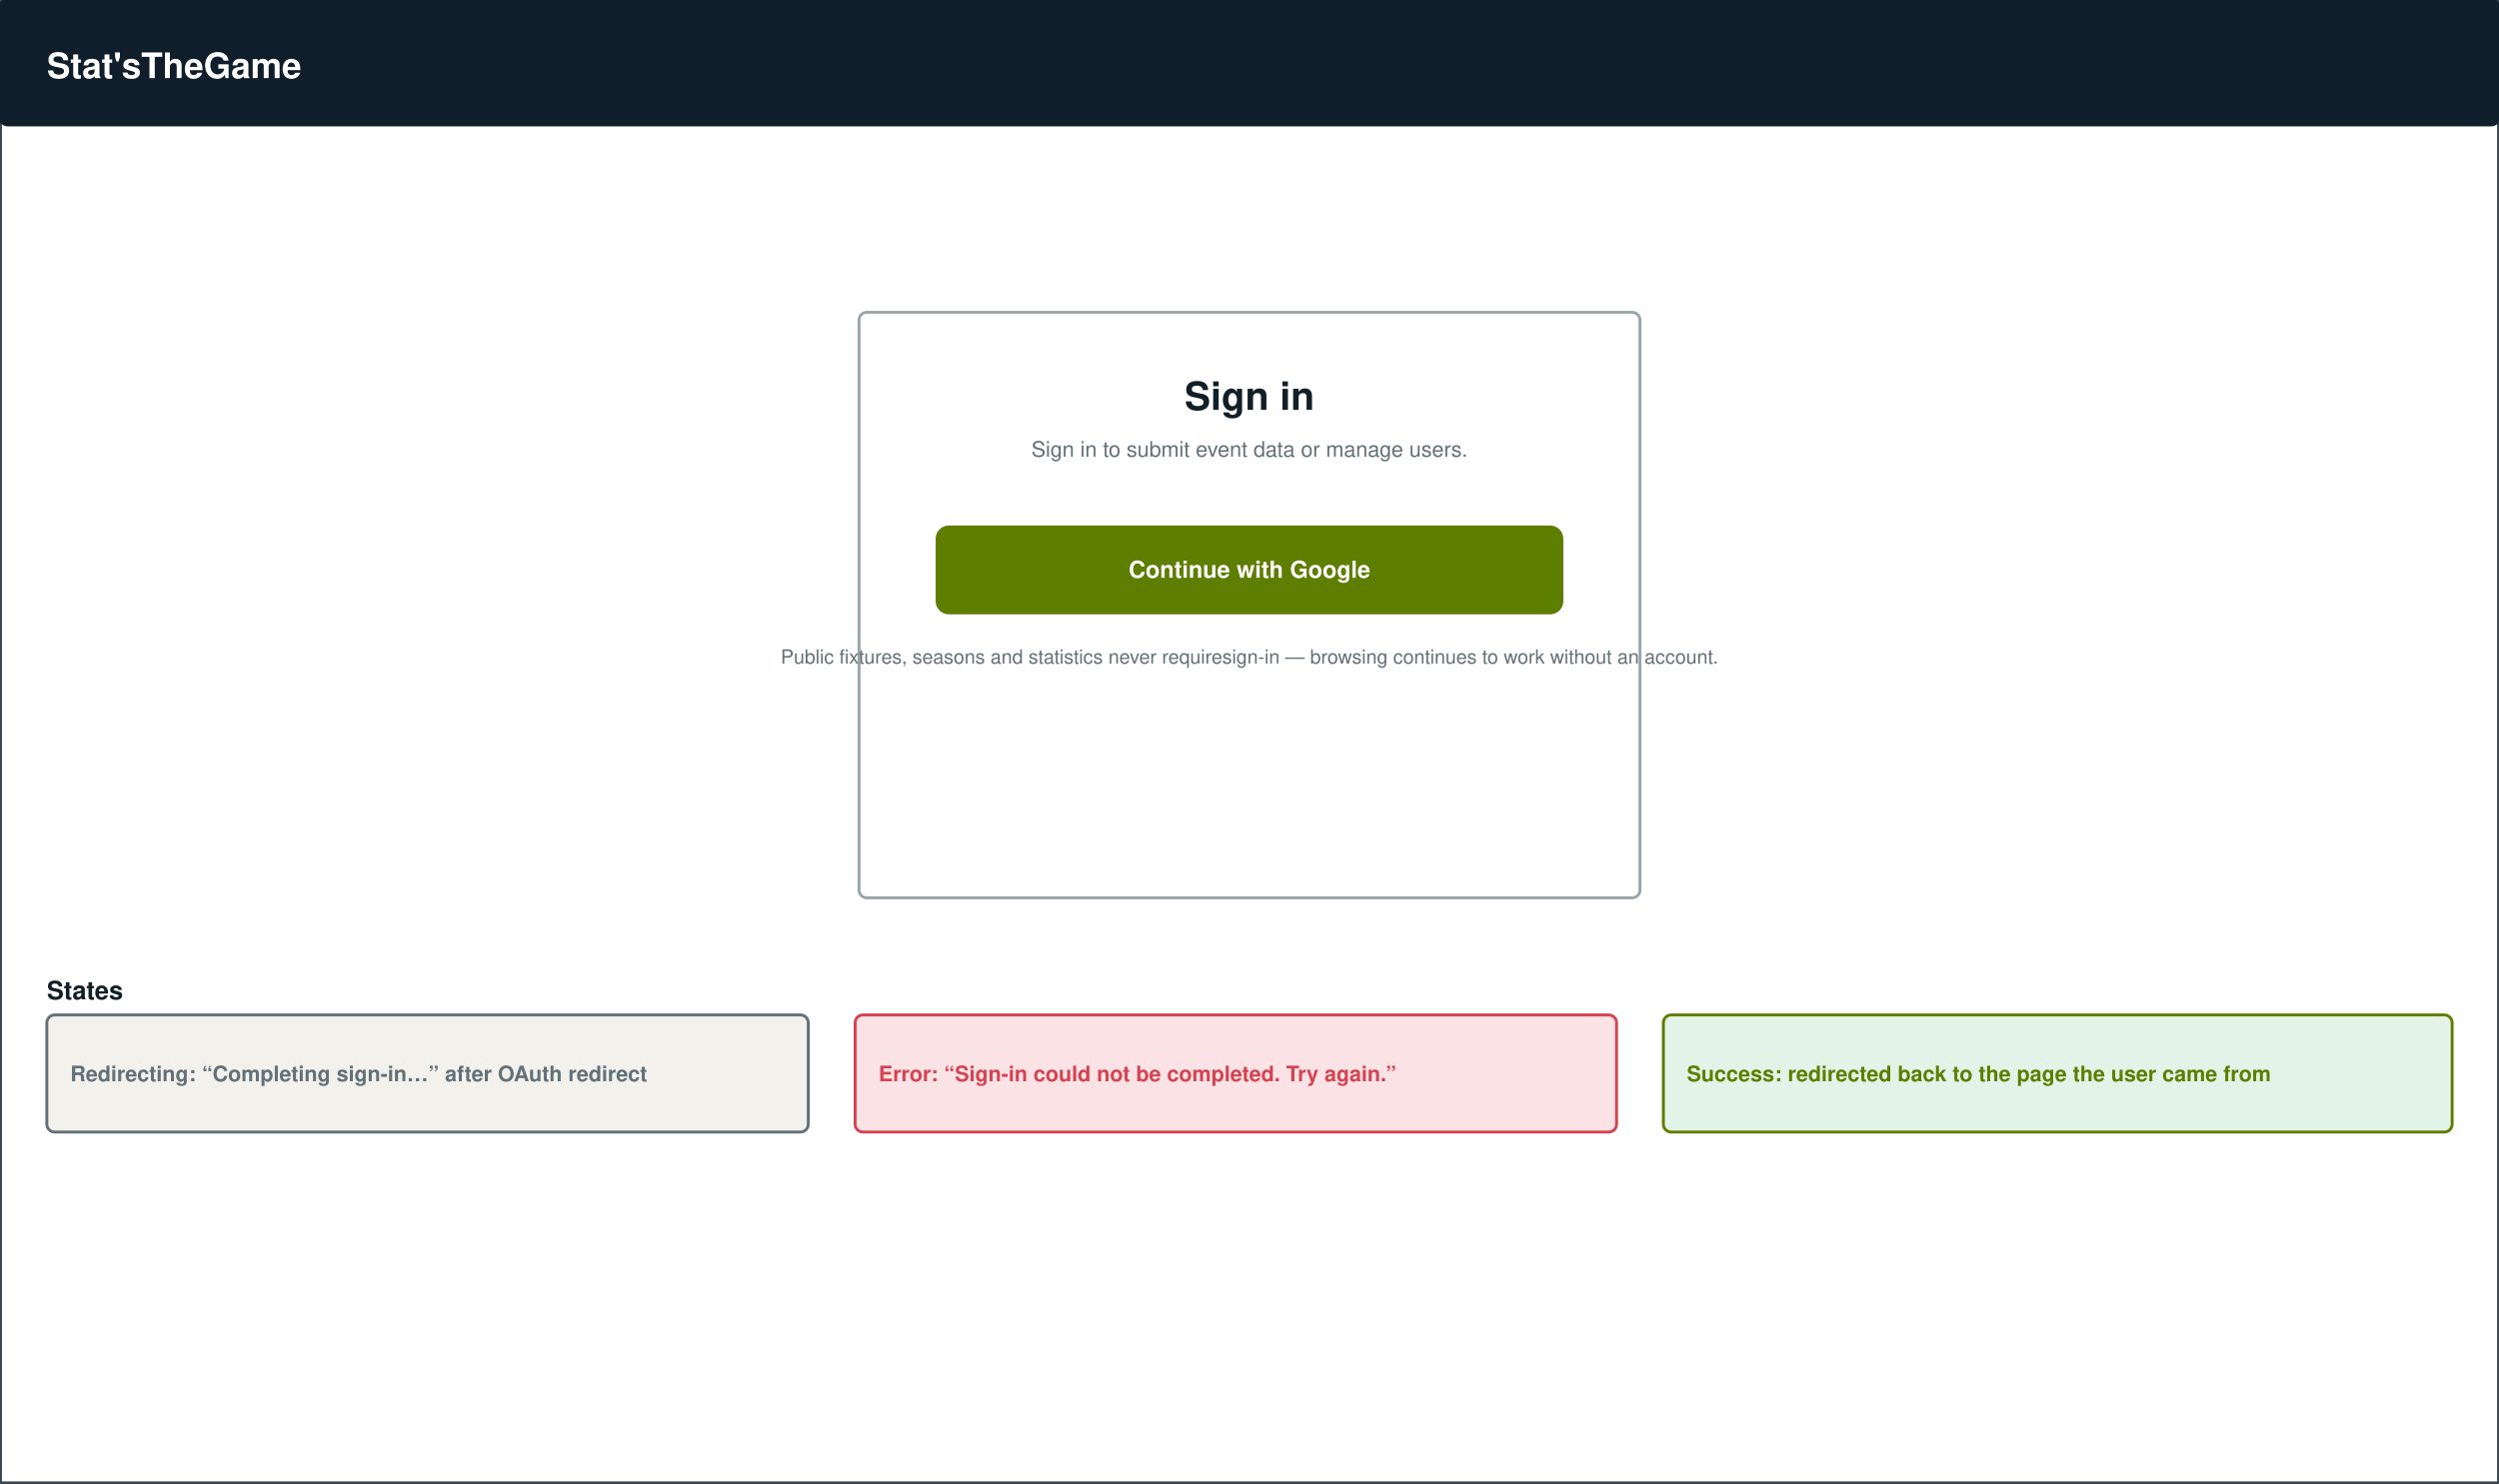
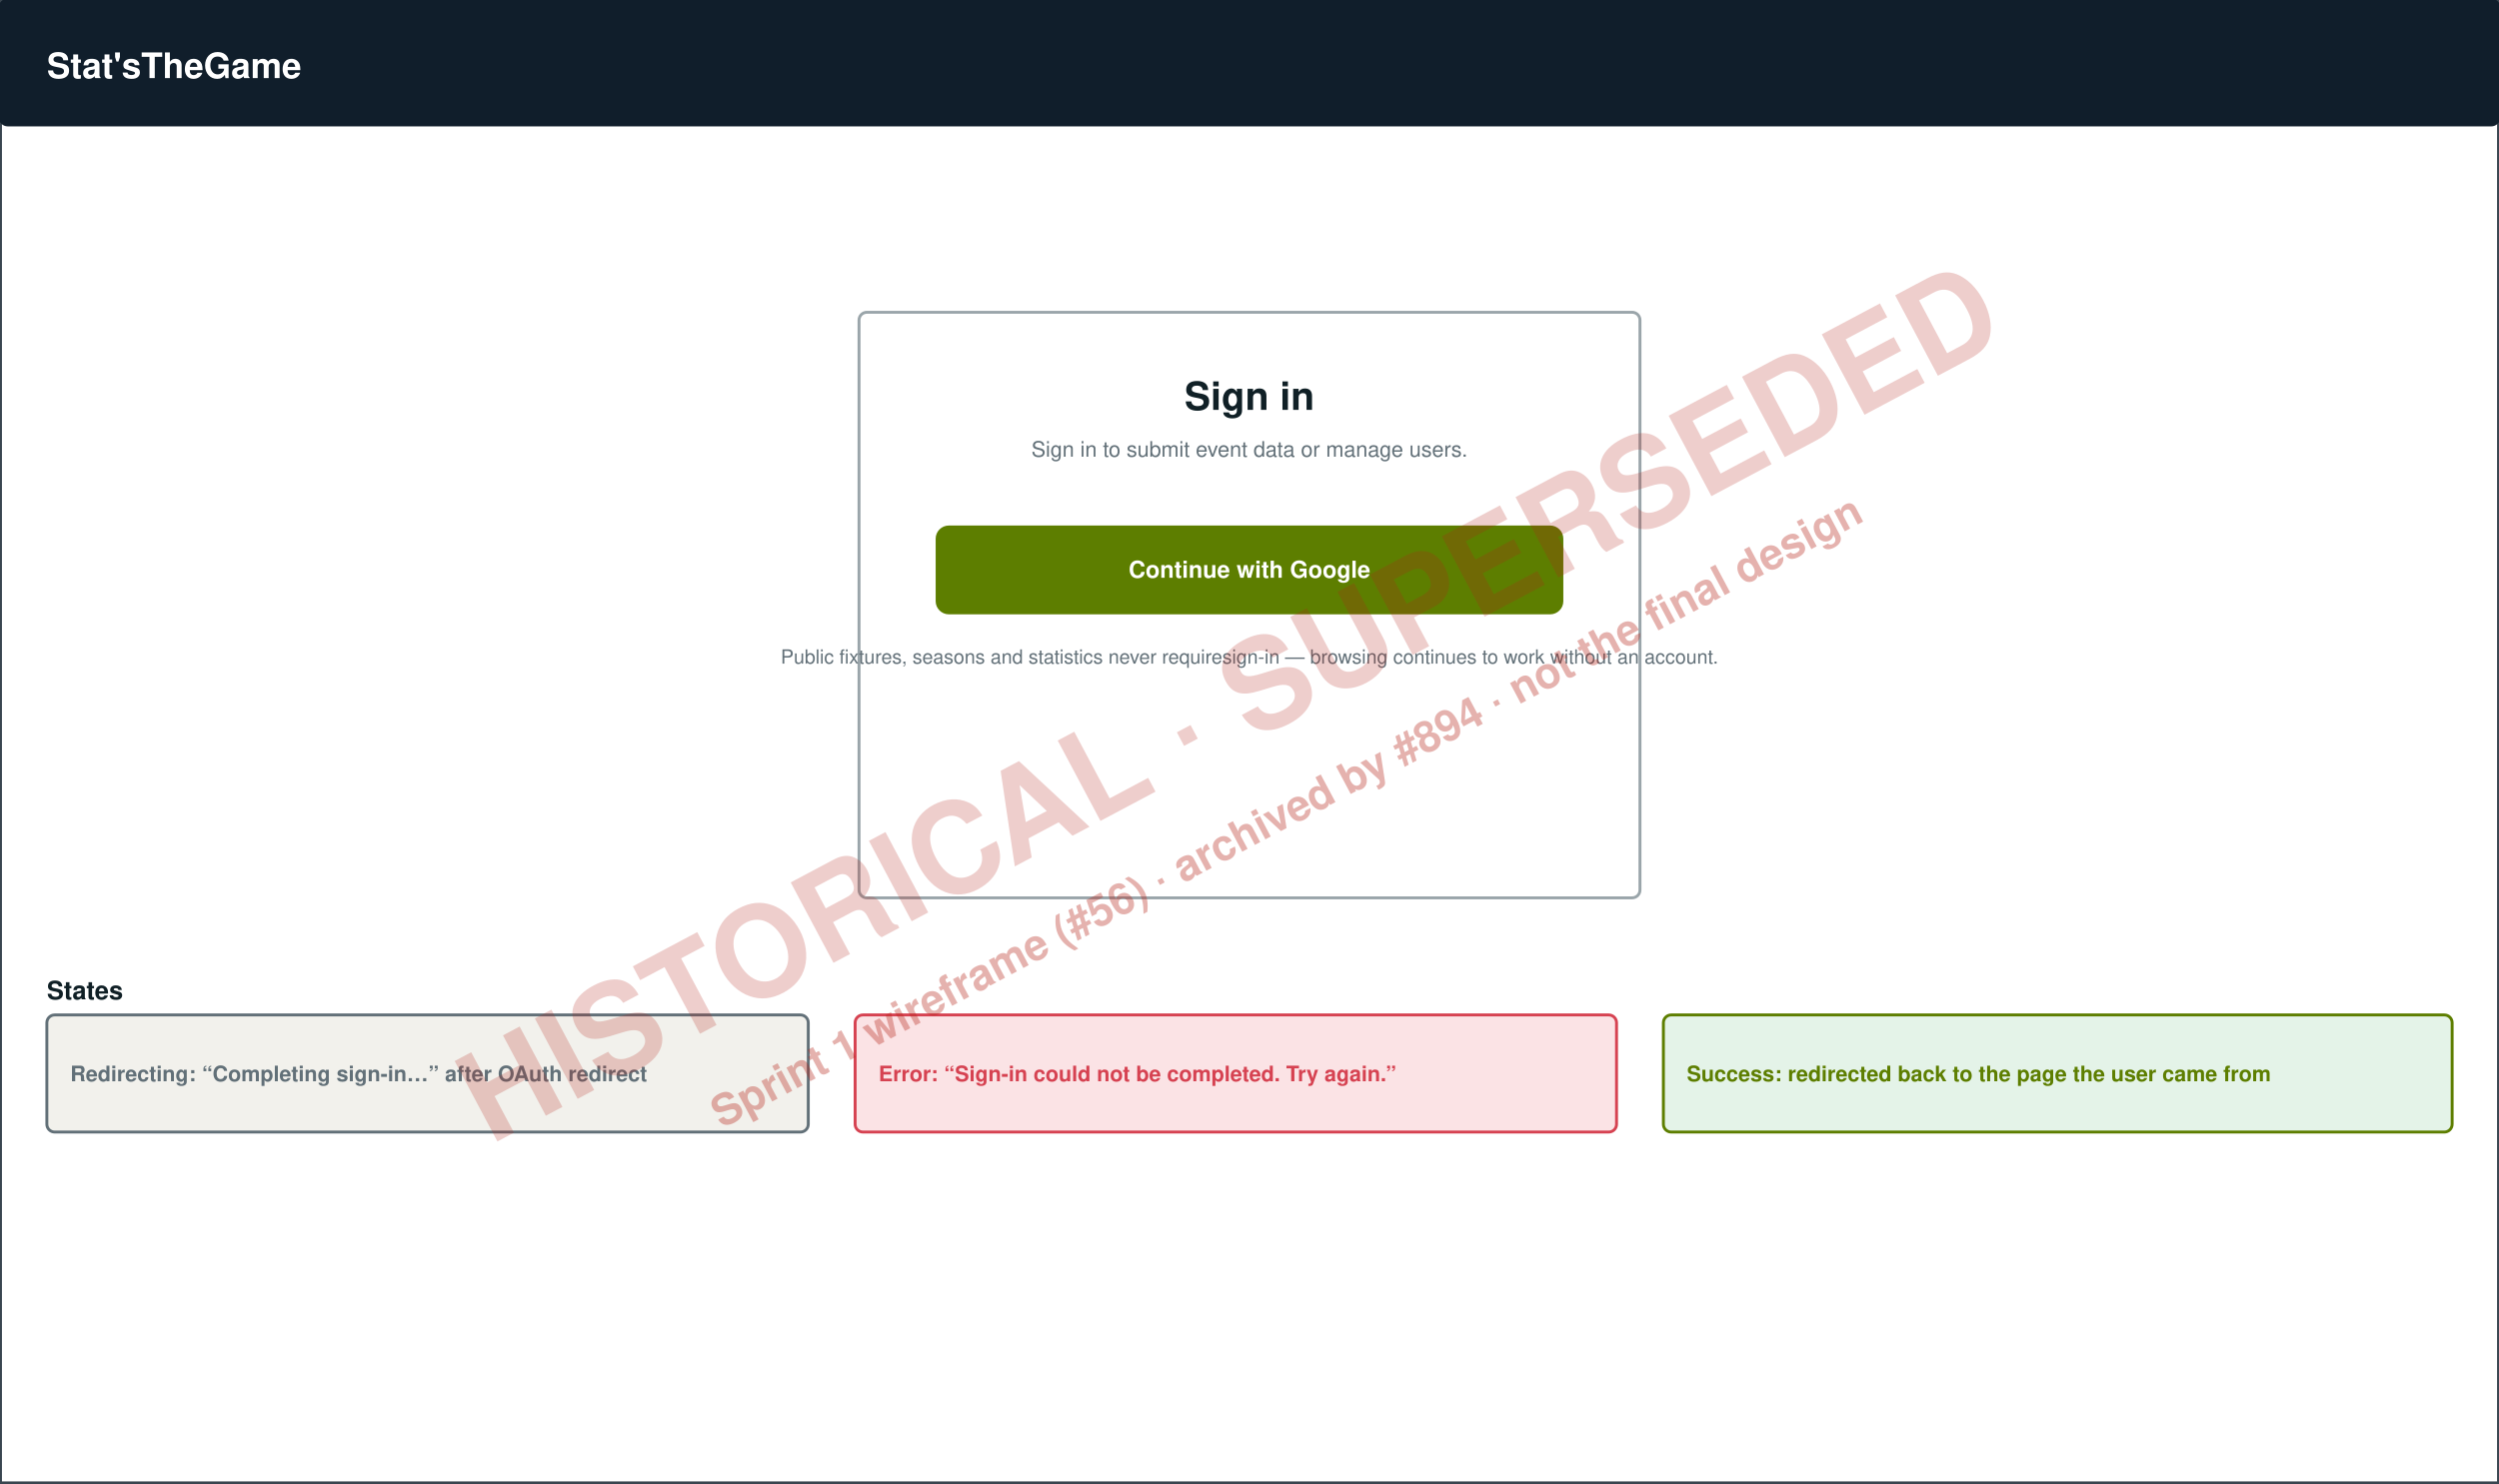
<svg xmlns="http://www.w3.org/2000/svg" viewBox="0 0 1280 760" font-family="Helvetica, Arial, sans-serif">
  <rect x="0" y="0" width="1280" height="760" fill="#FFFFFF" stroke="#3A4650" stroke-width="2" />
  <rect x="0" y="0" width="1280" height="64" rx="4" fill="#101E2B" stroke="#101E2B" stroke-width="1.5" />
  <text x="24" y="40" font-size="18" font-weight="bold" font-style="normal" fill="#FFFFFF" text-anchor="start">Stat'sTheGame</text>
  <rect x="440" y="160" width="400" height="300" rx="4" fill="#FFFFFF" stroke="#9AA5AA" stroke-width="1.5" />
  <text x="640.0" y="210" font-size="20" font-weight="bold" font-style="normal" fill="#102026" text-anchor="middle">Sign in</text>
  <text x="640.0" y="234" font-size="11" font-weight="normal" font-style="normal" fill="#627078" text-anchor="middle">Sign in to submit event data or manage users.</text>
  <rect x="480" y="270" width="320" height="44" rx="6" fill="#5D7E00" stroke="#5D7E00" stroke-width="1.5" />
  <text x="640.0" y="296.0" font-size="12" font-weight="bold" font-style="normal" fill="#FFFFFF" text-anchor="middle">Continue with Google</text>
  <text x="640.0" y="340" font-size="10" font-weight="normal" font-style="normal" fill="#627078" text-anchor="middle">Public fixtures, seasons and statistics never require
sign-in — browsing continues to work without an account.</text>
  <text x="24" y="512" font-size="13" font-weight="bold" font-style="normal" fill="#102026" text-anchor="start">States</text>
  <rect x="24" y="520" width="390" height="60" rx="4" fill="#F2F1EC" stroke="#627078" stroke-width="1.5" />
  <text x="36" y="554.0" font-size="11" font-weight="bold" font-style="normal" fill="#627078" text-anchor="start">Redirecting: “Completing sign-in…” after OAuth redirect</text>
  <rect x="438" y="520" width="390" height="60" rx="4" fill="#FBE3E5" stroke="#D64251" stroke-width="1.5" />
  <text x="450" y="554.0" font-size="11" font-weight="bold" font-style="normal" fill="#D64251" text-anchor="start">Error: “Sign-in could not be completed. Try again.”</text>
  <rect x="852" y="520" width="404" height="60" rx="4" fill="#E4F3E8" stroke="#5D7E00" stroke-width="1.5" />
  <text x="864" y="554.0" font-size="11" font-weight="bold" font-style="normal" fill="#5D7E00" text-anchor="start">Success: redirected back to the page the user came from</text>
+   <g pointer-events="none" transform="rotate(-28 640 380)" text-anchor="middle" font-family="Helvetica, Arial, sans-serif" font-weight="700">
+     <text x="640" y="380" font-size="64" fill="#B42318" fill-opacity="0.22">HISTORICAL · SUPERSEDED</text>
+     <text x="640" y="428" font-size="22" fill="#B42318" fill-opacity="0.35">Sprint 1 wireframe (#56) · archived by #894 · not the final design</text>
+   </g>
</svg>
